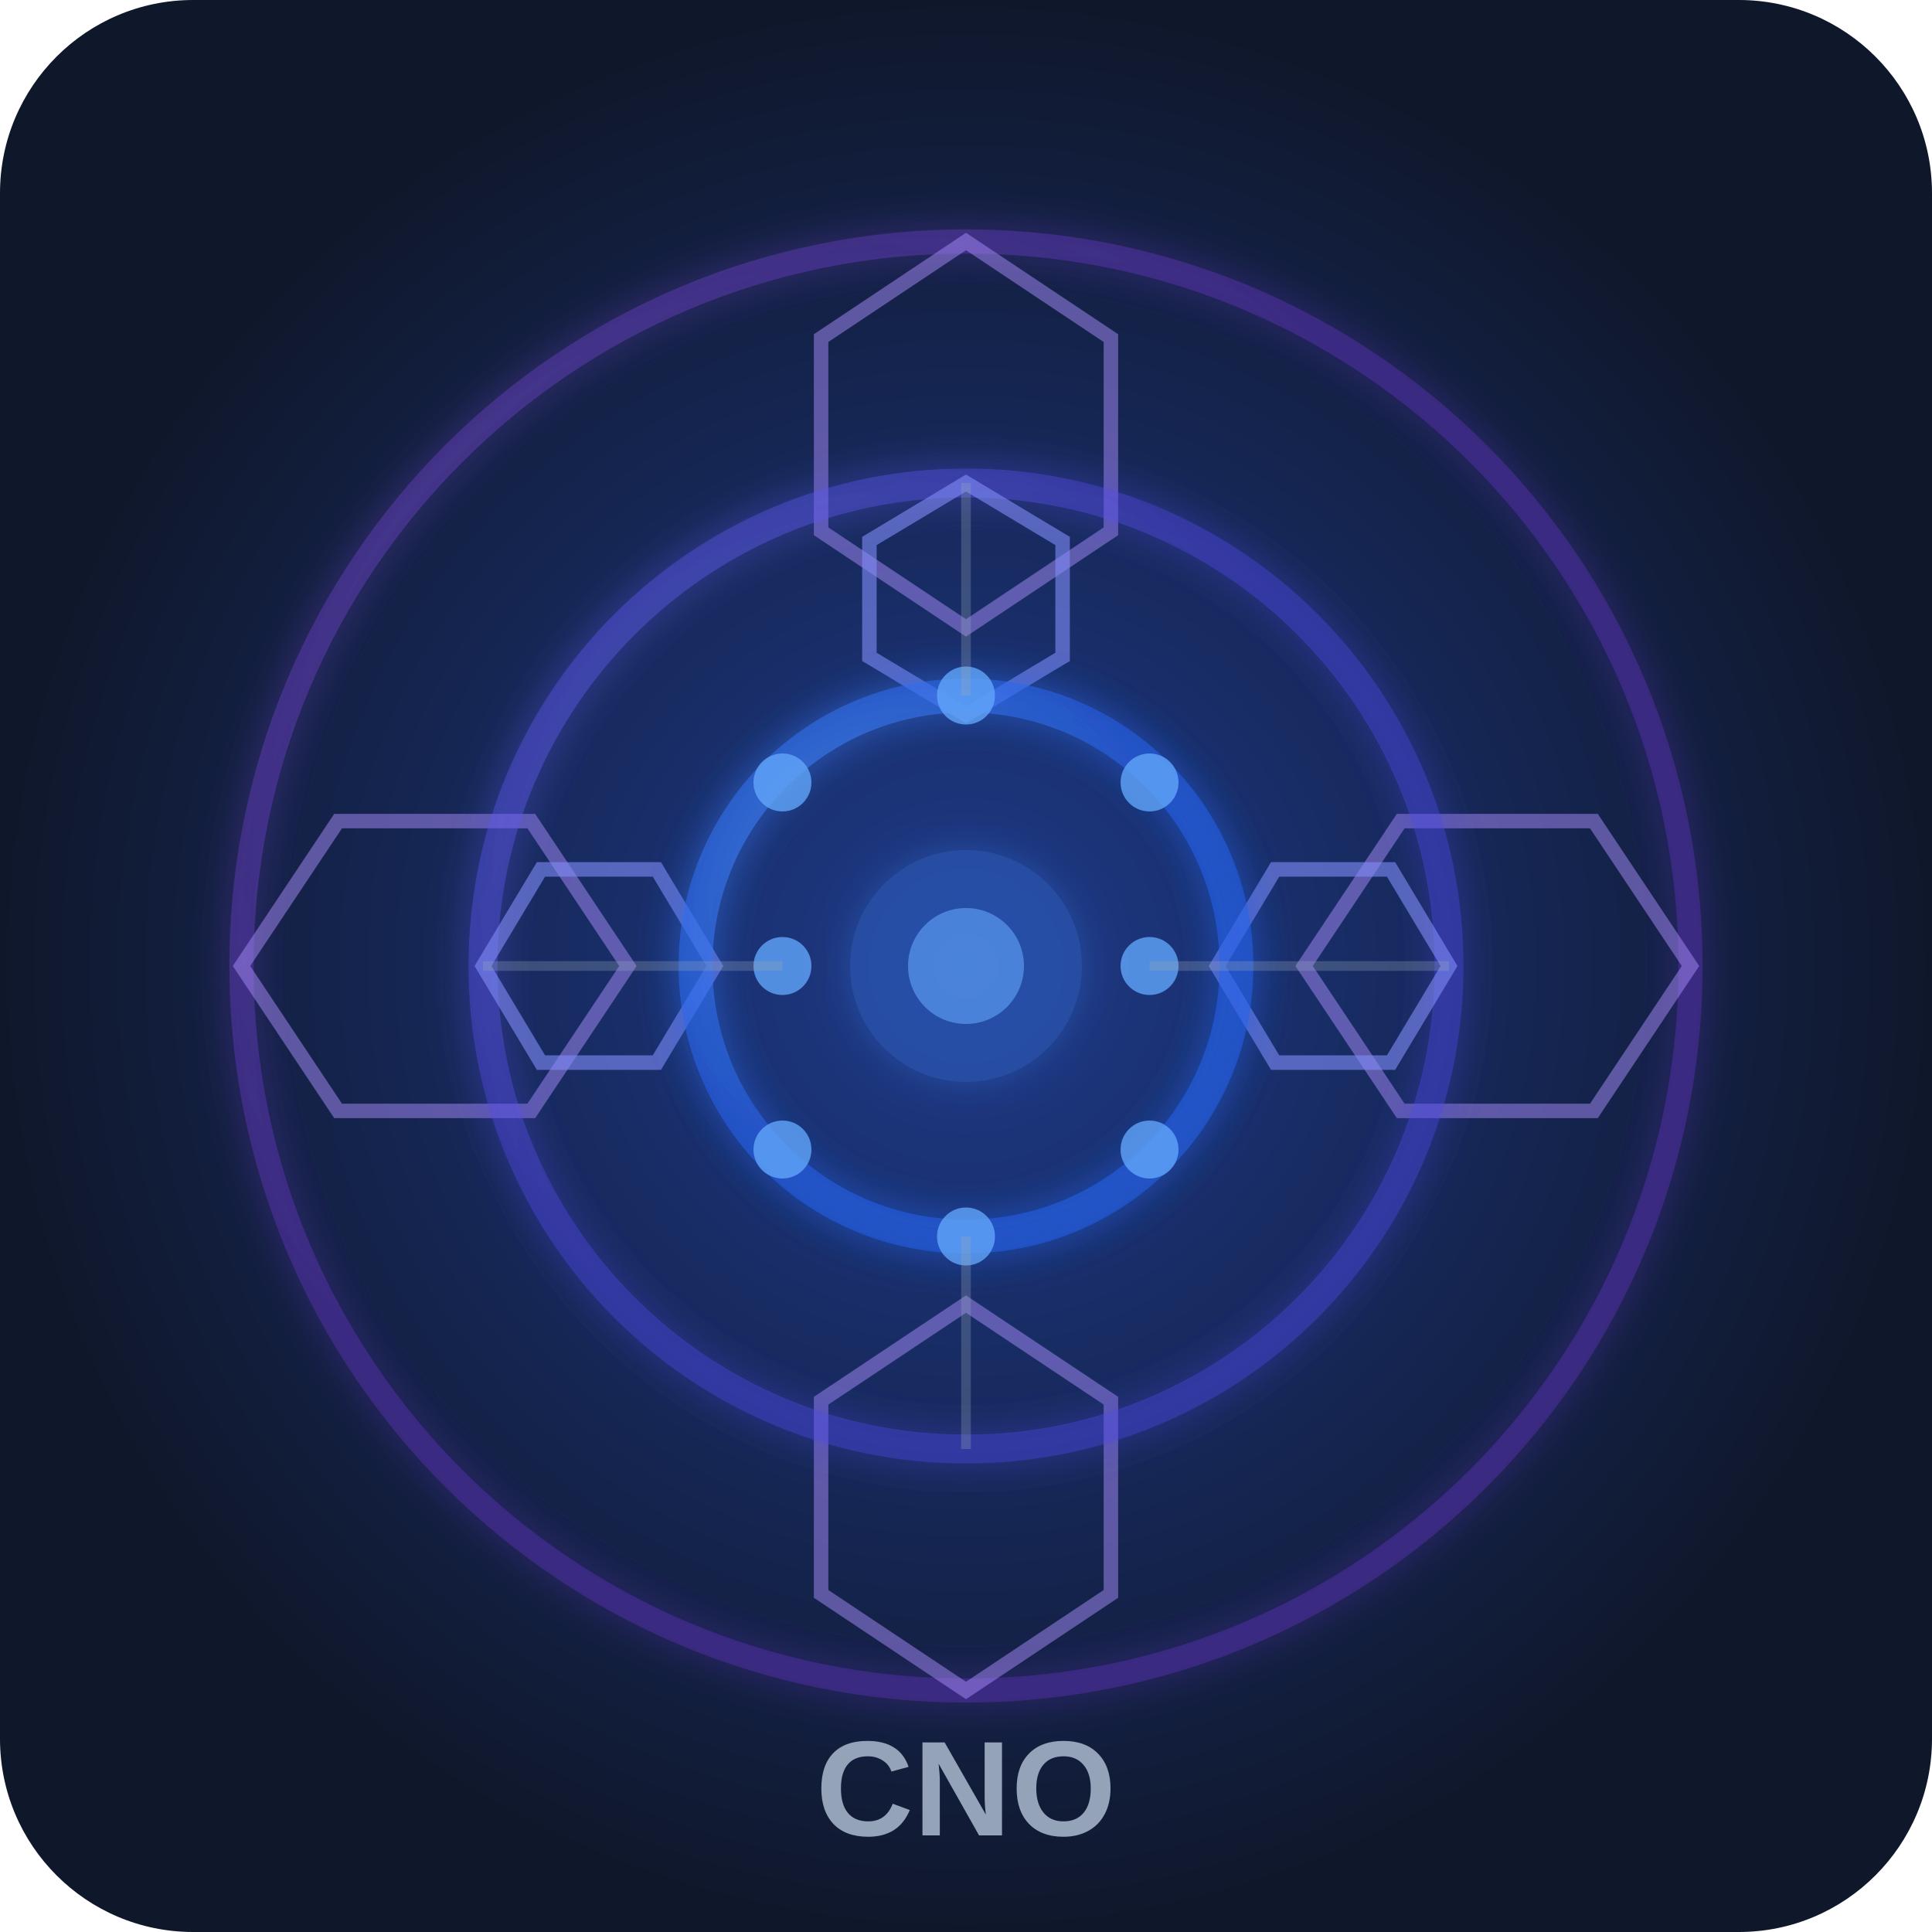
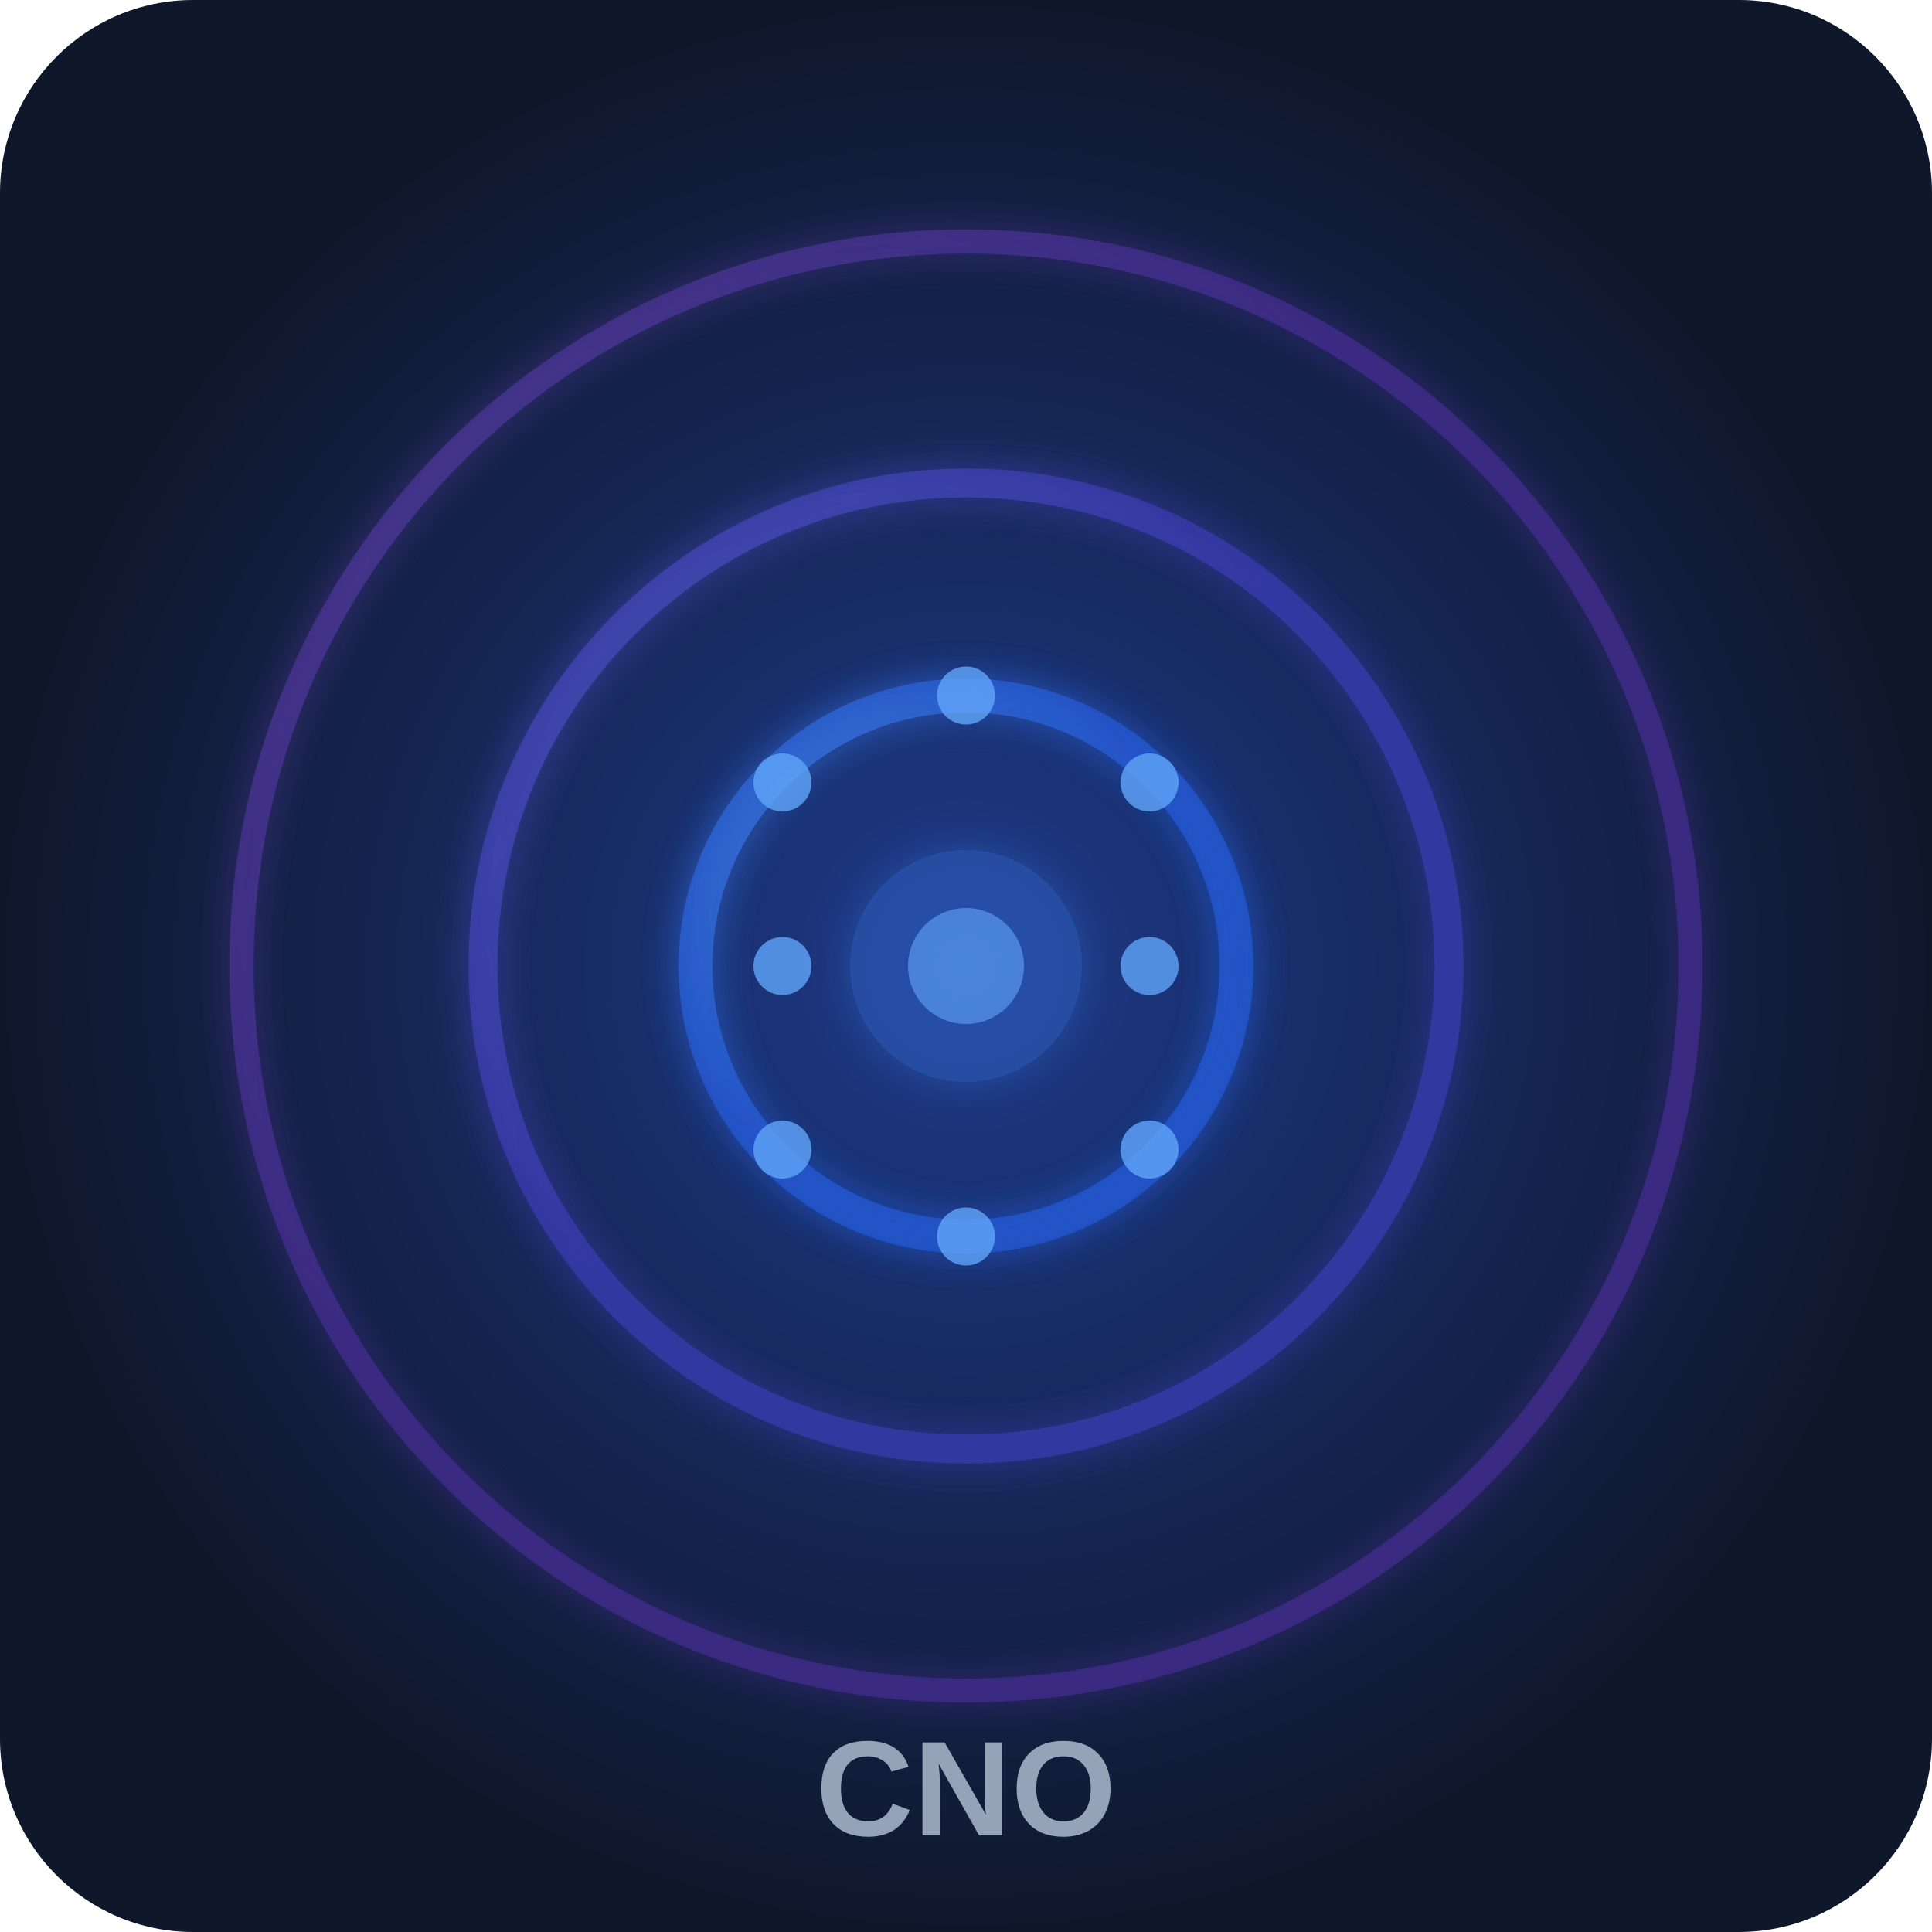
<svg xmlns="http://www.w3.org/2000/svg" viewBox="0 0 200 200">
  <defs>
    <radialGradient id="bgGrad" cx="50%" cy="50%">
      <stop offset="0%" style="stop-color:#1e3a8a;stop-opacity:1" />
      <stop offset="100%" style="stop-color:#0f172a;stop-opacity:1" />
    </radialGradient>
    <radialGradient id="sphere1" cx="40%" cy="40%">
      <stop offset="0%" style="stop-color:#60a5fa;stop-opacity:0.9" />
      <stop offset="100%" style="stop-color:#2563eb;stop-opacity:0.7" />
    </radialGradient>
    <radialGradient id="sphere2" cx="40%" cy="40%">
      <stop offset="0%" style="stop-color:#818cf8;stop-opacity:0.8" />
      <stop offset="100%" style="stop-color:#4f46e5;stop-opacity:0.6" />
    </radialGradient>
    <radialGradient id="sphere3" cx="40%" cy="40%">
      <stop offset="0%" style="stop-color:#a78bfa;stop-opacity:0.7" />
      <stop offset="100%" style="stop-color:#7c3aed;stop-opacity:0.5" />
    </radialGradient>
    <filter id="glow">
      <feGaussianBlur stdDeviation="2" result="coloredBlur" />
      <feMerge>
        <feMergeNode in="coloredBlur" />
        <feMergeNode in="SourceGraphic" />
      </feMerge>
    </filter>
  </defs>
  <rect width="200" height="200" fill="url(#bgGrad)" rx="20" />
  <circle cx="100" cy="100" r="75" fill="none" stroke="url(#sphere3)" stroke-width="2.5" opacity="0.6" filter="url(#glow)" />
-   <g opacity="0.5">
-     <path d="M 100,25 L 115,35 L 115,55 L 100,65 L 85,55 L 85,35 Z" fill="none" stroke="#a78bfa" stroke-width="1.5" />
-     <path d="M 175,100 L 165,115 L 145,115 L 135,100 L 145,85 L 165,85 Z" fill="none" stroke="#a78bfa" stroke-width="1.5" />
-     <path d="M 25,100 L 35,115 L 55,115 L 65,100 L 55,85 L 35,85 Z" fill="none" stroke="#a78bfa" stroke-width="1.5" />
-     <path d="M 100,175 L 85,165 L 85,145 L 100,135 L 115,145 L 115,165 Z" fill="none" stroke="#a78bfa" stroke-width="1.5" />
-   </g>
  <circle cx="100" cy="100" r="50" fill="none" stroke="url(#sphere2)" stroke-width="3" opacity="0.7" filter="url(#glow)" />
-   <g opacity="0.6">
-     <path d="M 100,50 L 110,56 L 110,68 L 100,74 L 90,68 L 90,56 Z" fill="none" stroke="#818cf8" stroke-width="1.5" />
-     <path d="M 150,100 L 144,110 L 132,110 L 126,100 L 132,90 L 144,90 Z" fill="none" stroke="#818cf8" stroke-width="1.5" />
-     <path d="M 50,100 L 56,110 L 68,110 L 74,100 L 68,90 L 56,90 Z" fill="none" stroke="#818cf8" stroke-width="1.5" />
-   </g>
  <circle cx="100" cy="100" r="28" fill="none" stroke="url(#sphere1)" stroke-width="3.5" opacity="0.85" filter="url(#glow)" />
  <g opacity="0.8">
    <circle cx="100" cy="72" r="3" fill="#60a5fa" />
    <circle cx="119" cy="81" r="3" fill="#60a5fa" />
    <circle cx="119" cy="100" r="3" fill="#60a5fa" />
    <circle cx="119" cy="119" r="3" fill="#60a5fa" />
    <circle cx="100" cy="128" r="3" fill="#60a5fa" />
    <circle cx="81" cy="119" r="3" fill="#60a5fa" />
    <circle cx="81" cy="100" r="3" fill="#60a5fa" />
    <circle cx="81" cy="81" r="3" fill="#60a5fa" />
  </g>
  <circle cx="100" cy="100" r="12" fill="#3b82f6" opacity="0.3" filter="url(#glow)" />
  <circle cx="100" cy="100" r="6" fill="#60a5fa" opacity="0.6" />
-   <g opacity="0.3" stroke="#94a3b8" stroke-width="1">
-     <line x1="100" y1="72" x2="100" y2="50" />
-     <line x1="119" y1="100" x2="150" y2="100" />
-     <line x1="81" y1="100" x2="50" y2="100" />
-     <line x1="100" y1="128" x2="100" y2="150" />
-   </g>
  <text x="100" y="190" font-family="Arial, sans-serif" font-size="14" font-weight="bold" fill="#94a3b8" text-anchor="middle">CNO</text>
</svg>
